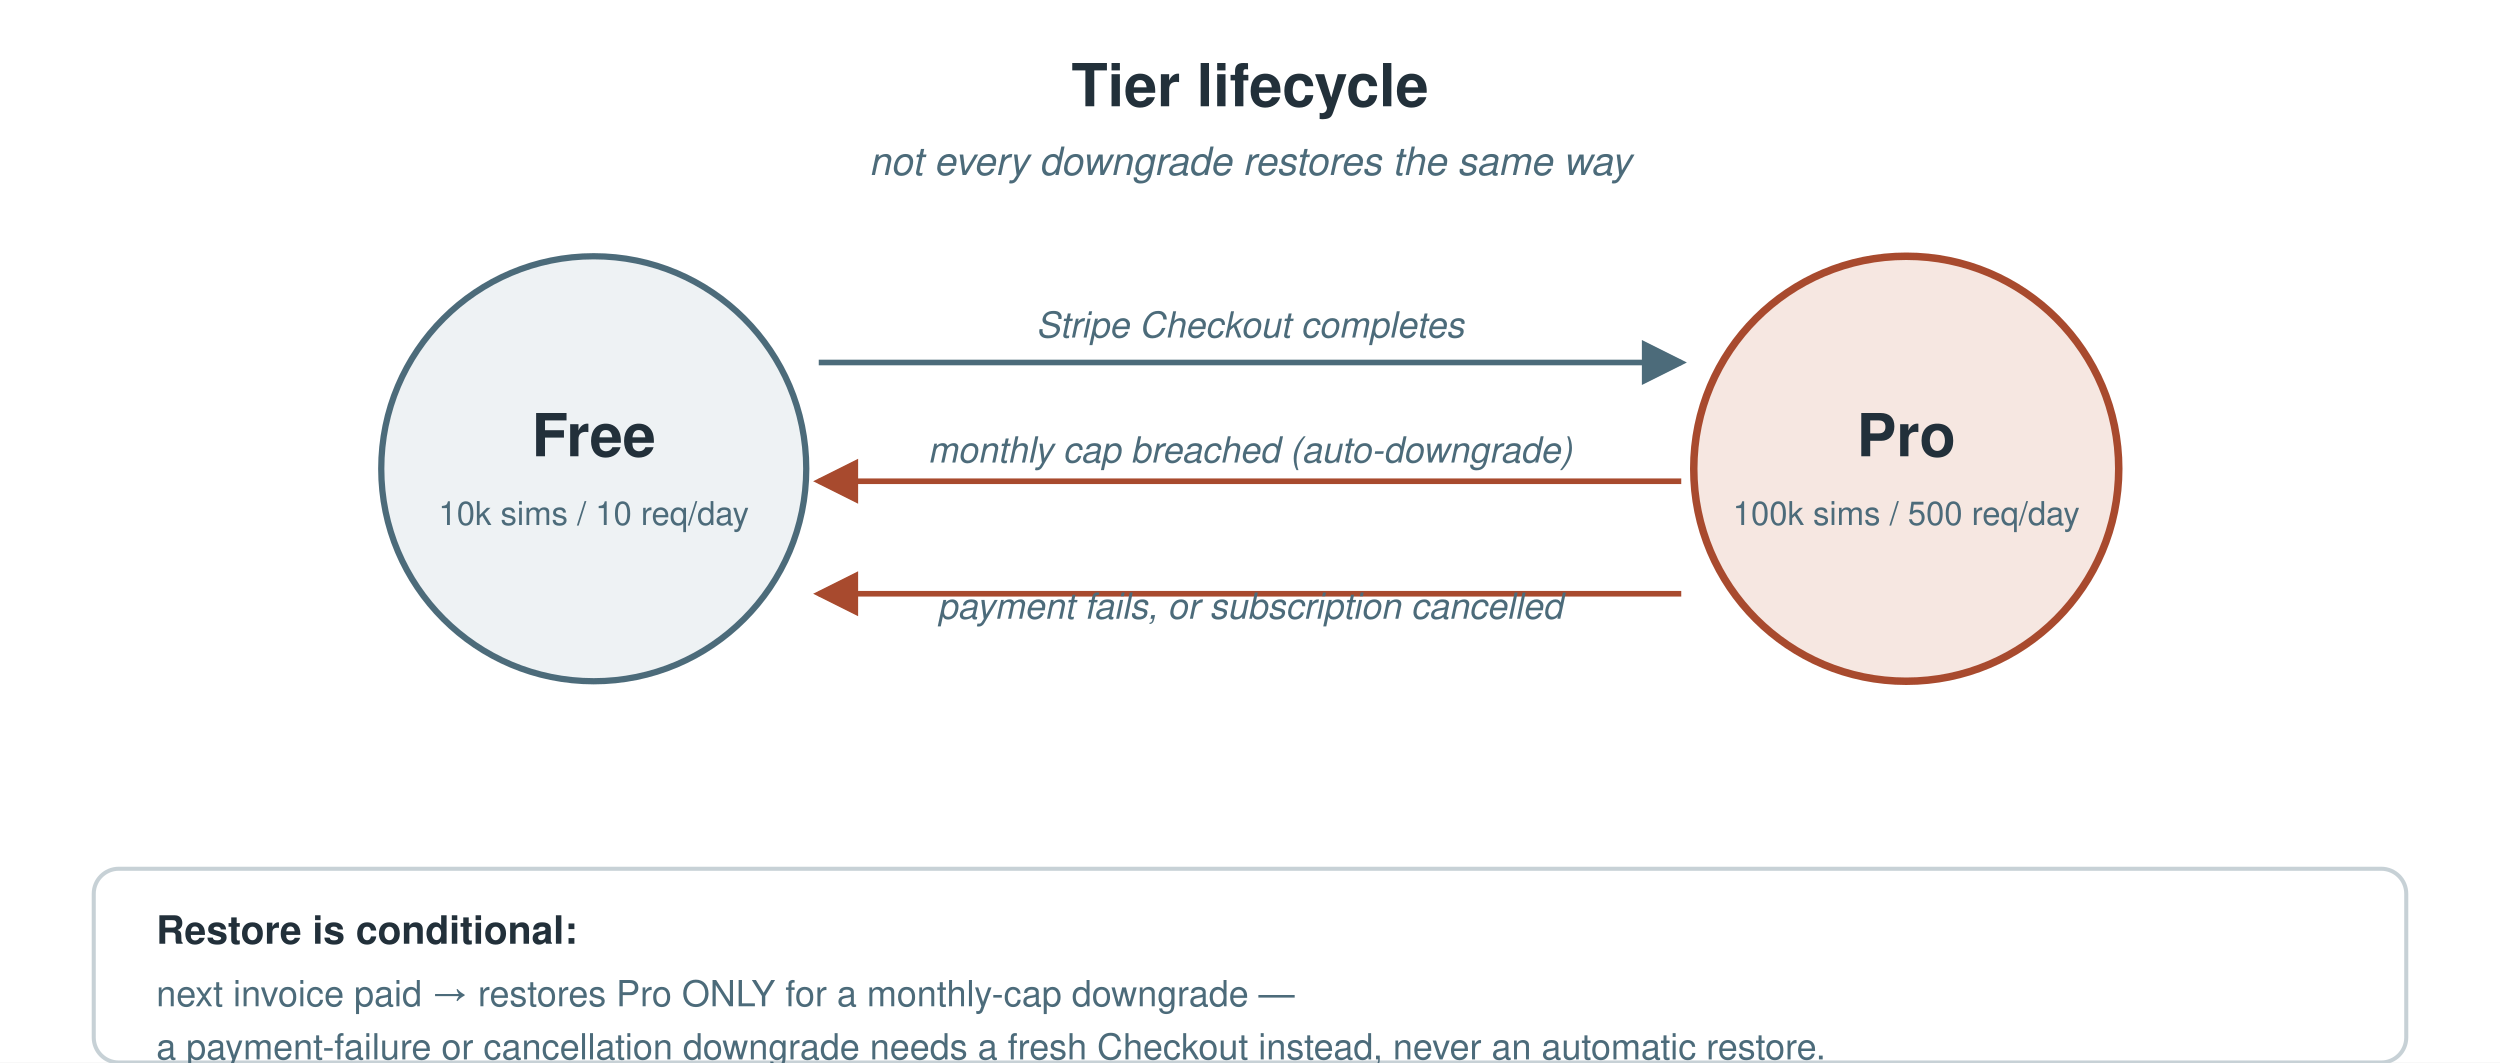
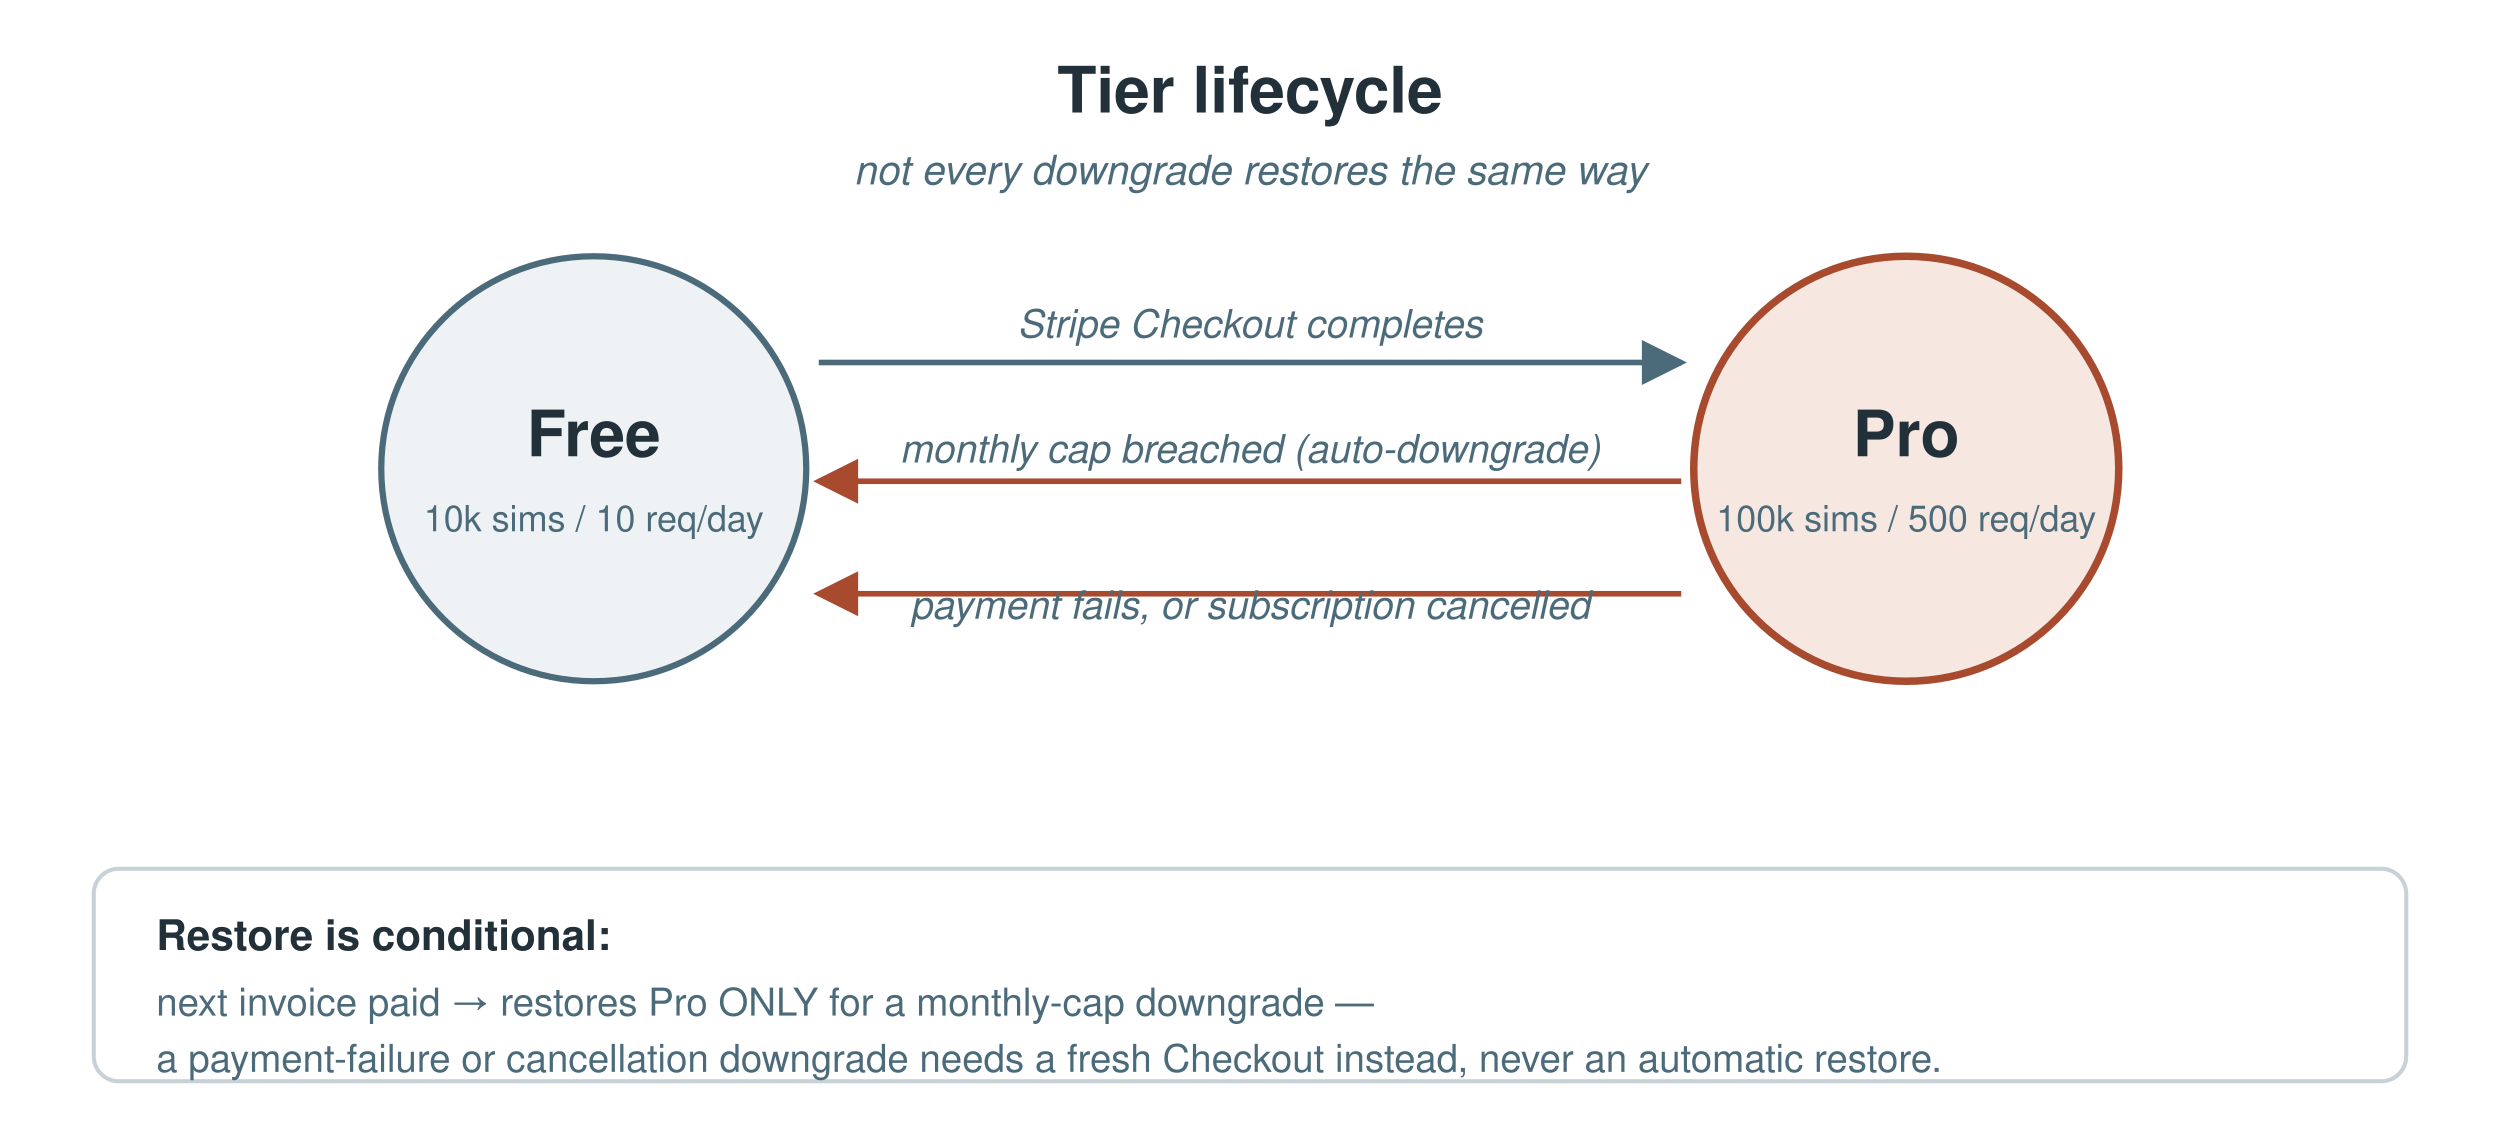
- <svg xmlns="http://www.w3.org/2000/svg" width="800" height="340" viewBox="0 0 800 340">
-   <rect width="800" height="340" fill="#ffffff" />
-   <text x="400.0" y="34" font-family="Helvetica, Arial, sans-serif" font-size="19" font-weight="700" fill="#22303a" text-anchor="middle">Tier lifecycle</text>
-   <text x="400.0" y="56" font-family="Helvetica, Arial, sans-serif" font-size="12.5" font-weight="normal" fill="#4c6b7a" text-anchor="middle" font-style="italic">not every downgrade restores the same way</text>
+ <svg xmlns="http://www.w3.org/2000/svg" width="800" height="360" viewBox="0 0 800 360">
+   <rect width="800" height="360" fill="#ffffff" />
+   <text x="400.0" y="36" font-family="Helvetica, Arial, sans-serif" font-size="20.5" font-weight="700" fill="#22303a" text-anchor="middle">Tier lifecycle</text>
+   <text x="400.0" y="59" font-family="Helvetica, Arial, sans-serif" font-size="13" font-weight="normal" fill="#4c6b7a" text-anchor="middle" font-style="italic">not every downgrade restores the same way</text>
  <circle cx="190" cy="150" r="68" fill="#eef2f4" stroke="#4c6b7a" stroke-width="2" />
-   <text x="190" y="146" font-family="Helvetica, Arial, sans-serif" font-size="19" font-weight="700" fill="#22303a" text-anchor="middle">Free</text>
-   <text x="190" y="168" font-family="Helvetica, Arial, sans-serif" font-size="10.5" font-weight="normal" fill="#4c6b7a" text-anchor="middle">10k sims / 10 req/day</text>
+   <text x="190" y="146" font-family="Helvetica, Arial, sans-serif" font-size="20.5" font-weight="700" fill="#22303a" text-anchor="middle">Free</text>
+   <text x="190" y="170" font-family="Helvetica, Arial, sans-serif" font-size="11.5" font-weight="normal" fill="#4c6b7a" text-anchor="middle">10k sims / 10 req/day</text>
  <circle cx="610" cy="150" r="68" fill="#f6e7e1" stroke="#a84a2e" stroke-width="2.4" />
-   <text x="610" y="146" font-family="Helvetica, Arial, sans-serif" font-size="19" font-weight="700" fill="#22303a" text-anchor="middle">Pro</text>
-   <text x="610" y="168" font-family="Helvetica, Arial, sans-serif" font-size="10.5" font-weight="normal" fill="#4c6b7a" text-anchor="middle">100k sims / 500 req/day</text>
+   <text x="610" y="146" font-family="Helvetica, Arial, sans-serif" font-size="20.5" font-weight="700" fill="#22303a" text-anchor="middle">Pro</text>
+   <text x="610" y="170" font-family="Helvetica, Arial, sans-serif" font-size="11.5" font-weight="normal" fill="#4c6b7a" text-anchor="middle">100k sims / 500 req/day</text>
  <defs>
    <marker id="ah85270" markerWidth="8" markerHeight="8" refX="7" refY="4" orient="auto">
      <path d="M0,0 L8,4 L0,8 z" fill="#4c6b7a" />
    </marker>
  </defs>
  <line x1="262" y1="116" x2="538" y2="116" stroke="#4c6b7a" stroke-width="1.8" marker-end="url(#ah85270)" />
-   <text x="400.0" y="108" font-family="Helvetica, Arial, sans-serif" font-size="11.5" font-weight="normal" fill="#4c6b7a" text-anchor="middle" font-style="italic">Stripe Checkout completes</text>
+   <text x="400.0" y="108" font-family="Helvetica, Arial, sans-serif" font-size="12.5" font-weight="normal" fill="#4c6b7a" text-anchor="middle" font-style="italic">Stripe Checkout completes</text>
  <defs>
    <marker id="ah27169" markerWidth="8" markerHeight="8" refX="7" refY="4" orient="auto">
      <path d="M0,0 L8,4 L0,8 z" fill="#a84a2e" />
    </marker>
  </defs>
  <line x1="538" y1="154" x2="262" y2="154" stroke="#a84a2e" stroke-width="1.8" marker-end="url(#ah27169)" />
-   <text x="400.0" y="148" font-family="Helvetica, Arial, sans-serif" font-size="11.5" font-weight="normal" fill="#4c6b7a" text-anchor="middle" font-style="italic">monthly cap breached (auto-downgrade)</text>
+   <text x="400.0" y="148" font-family="Helvetica, Arial, sans-serif" font-size="12.5" font-weight="normal" fill="#4c6b7a" text-anchor="middle" font-style="italic">monthly cap breached (auto-downgrade)</text>
  <defs>
    <marker id="ah57387" markerWidth="8" markerHeight="8" refX="7" refY="4" orient="auto">
      <path d="M0,0 L8,4 L0,8 z" fill="#a84a2e" />
    </marker>
  </defs>
  <line x1="538" y1="190" x2="262" y2="190" stroke="#a84a2e" stroke-width="1.8" marker-end="url(#ah57387)" />
-   <text x="400.0" y="198" font-family="Helvetica, Arial, sans-serif" font-size="11.5" font-weight="normal" fill="#4c6b7a" text-anchor="middle" font-style="italic">payment fails, or subscription cancelled</text>
-   <rect x="30" y="278" width="740" height="62" rx="8" fill="#ffffff" stroke="#c7d1d6" stroke-width="1.3" />
-   <text x="50" y="302" font-family="Helvetica, Arial, sans-serif" font-size="12.5" font-weight="700" fill="#22303a" text-anchor="start">Restore is conditional:</text>
-   <text x="50" y="322" font-family="Helvetica, Arial, sans-serif" font-size="11.5" font-weight="normal" fill="#4c6b7a" text-anchor="start">next invoice paid → restores Pro ONLY for a monthly-cap downgrade —</text>
-   <text x="50" y="339" font-family="Helvetica, Arial, sans-serif" font-size="11.5" font-weight="normal" fill="#4c6b7a" text-anchor="start">a payment-failure or cancellation downgrade needs a fresh Checkout instead, never an automatic restore.</text>
+   <text x="400.0" y="198" font-family="Helvetica, Arial, sans-serif" font-size="12.5" font-weight="normal" fill="#4c6b7a" text-anchor="middle" font-style="italic">payment fails, or subscription cancelled</text>
+   <rect x="30" y="278" width="740" height="68" rx="8" fill="#ffffff" stroke="#c7d1d6" stroke-width="1.3" />
+   <text x="50" y="304" font-family="Helvetica, Arial, sans-serif" font-size="13.5" font-weight="700" fill="#22303a" text-anchor="start">Restore is conditional:</text>
+   <text x="50" y="325" font-family="Helvetica, Arial, sans-serif" font-size="12.3" font-weight="normal" fill="#4c6b7a" text-anchor="start">next invoice paid → restores Pro ONLY for a monthly-cap downgrade —</text>
+   <text x="50" y="343" font-family="Helvetica, Arial, sans-serif" font-size="12.3" font-weight="normal" fill="#4c6b7a" text-anchor="start">a payment-failure or cancellation downgrade needs a fresh Checkout instead, never an automatic restore.</text>
</svg>
